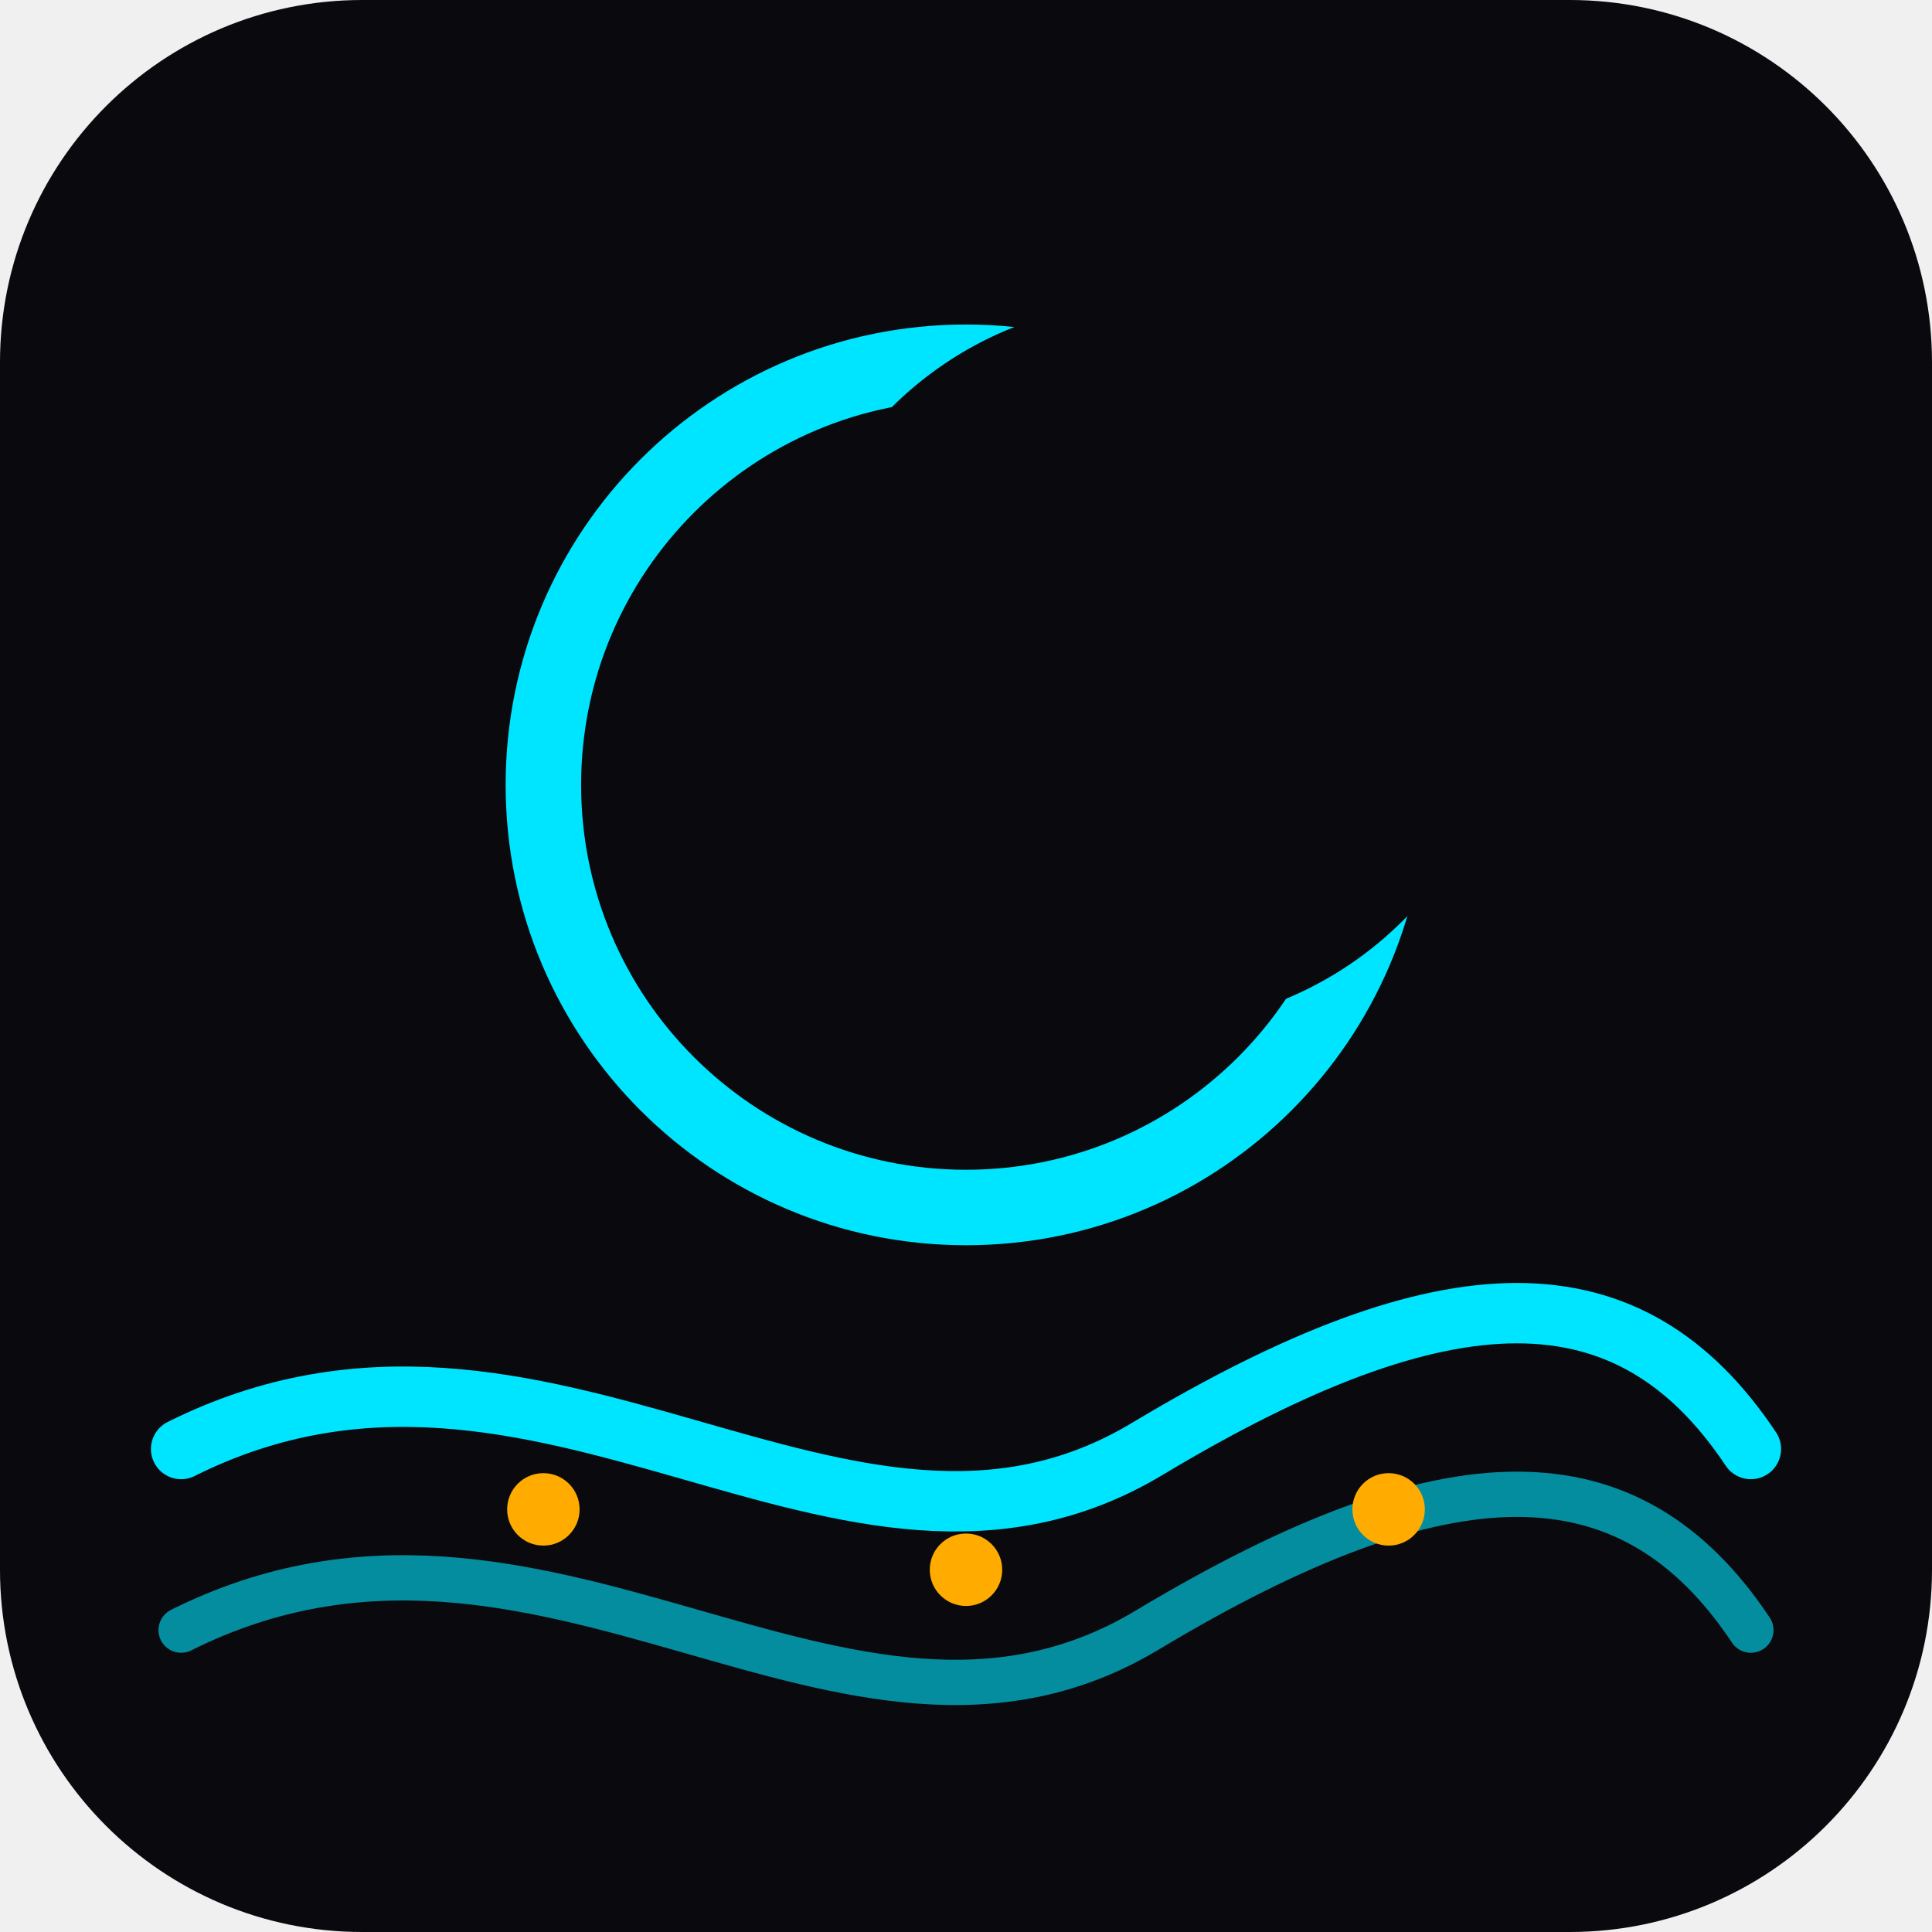
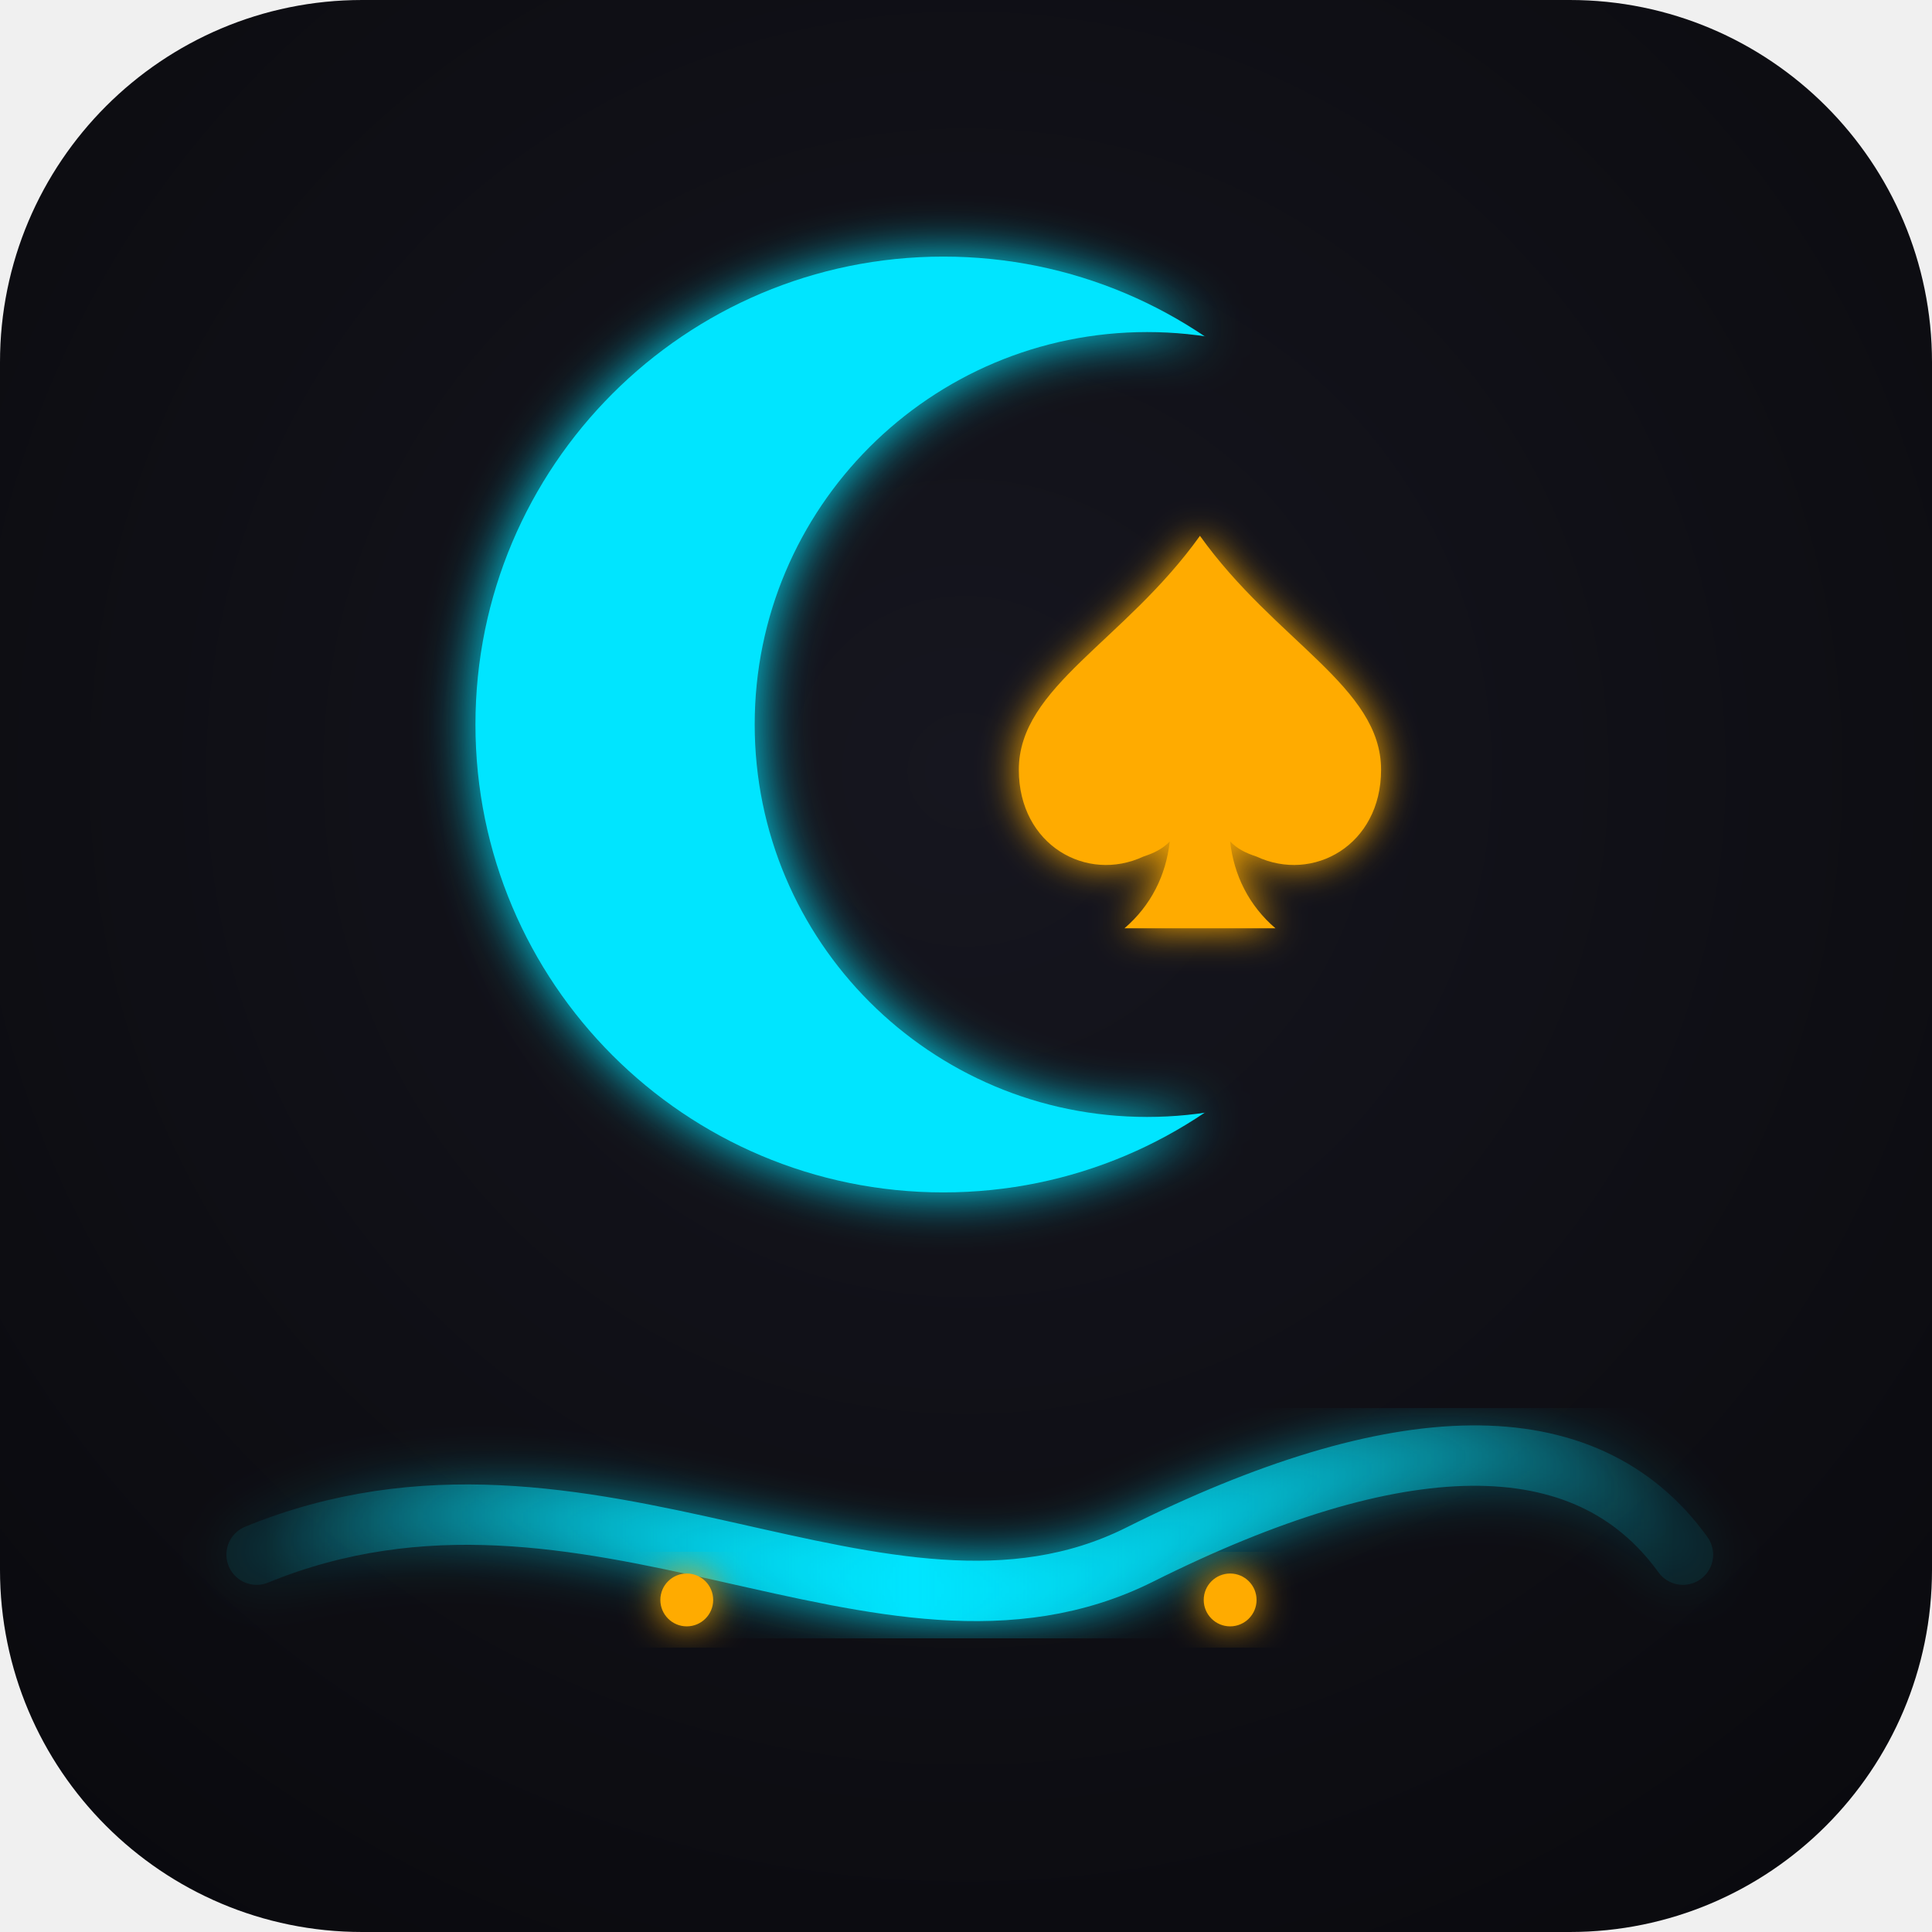
- <svg xmlns="http://www.w3.org/2000/svg" viewBox="0 0 64 64" width="64" height="64">
-   <rect width="64" height="64" rx="12" fill="#0a0a0e" />
-   <g>
-     <circle cx="32" cy="26" r="14" fill="none" stroke="#00e5ff" stroke-width="2.5" />
-     <circle cx="38" cy="22" r="12" fill="#0a0a0e" />
+ <svg xmlns="http://www.w3.org/2000/svg" viewBox="0 0 512 512" width="512" height="512" role="img" aria-label="NightRiver">
+   <defs>
+     <radialGradient id="nr-bg" cx="50%" cy="40%" r="72%">
+       <stop offset="0%" stop-color="#16161f" />
+       <stop offset="100%" stop-color="#0a0a0e" />
+     </radialGradient>
+     <filter id="nr-glow-cyan" x="-35%" y="-35%" width="170%" height="170%">
+       <feGaussianBlur stdDeviation="7" result="b" />
+       <feMerge>
+         <feMergeNode in="b" />
+         <feMergeNode in="SourceGraphic" />
+       </feMerge>
+     </filter>
+     <filter id="nr-glow-amber" x="-40%" y="-40%" width="180%" height="180%">
+       <feGaussianBlur stdDeviation="5" result="b" />
+       <feMerge>
+         <feMergeNode in="b" />
+         <feMergeNode in="SourceGraphic" />
+       </feMerge>
+     </filter>
+     <linearGradient id="nr-river" x1="0" y1="0" x2="1" y2="0">
+       <stop offset="0%" stop-color="#00e5ff" stop-opacity="0.08" />
+       <stop offset="46%" stop-color="#00e5ff" stop-opacity="1" />
+       <stop offset="100%" stop-color="#00e5ff" stop-opacity="0.08" />
+     </linearGradient>
+     <mask id="nr-moon">
+       <circle cx="250" cy="192" r="124" fill="#fff" />
+       <circle cx="304" cy="192" r="104" fill="#000" />
+     </mask>
+   </defs>
+   <rect width="512" height="512" rx="96" fill="url(#nr-bg)" />
+   <g filter="url(#nr-glow-cyan)">
+     <rect width="512" height="512" fill="#00e5ff" mask="url(#nr-moon)" />
  </g>
-   <path d="M 6 48 C 18 42, 28 54, 38 48 S 54 42, 58 48" fill="none" stroke="#00e5ff" stroke-width="2" stroke-linecap="round" />
-   <path d="M 6 54 C 18 48, 28 60, 38 54 S 54 48, 58 54" fill="none" stroke="#00e5ff" stroke-width="1.5" stroke-linecap="round" opacity="0.6" />
-   <circle cx="18" cy="50" r="1.2" fill="#ffab00" />
-   <circle cx="32" cy="52" r="1.2" fill="#ffab00" />
-   <circle cx="46" cy="50" r="1.2" fill="#ffab00" />
+   <g filter="url(#nr-glow-amber)" transform="translate(318 192)">
+     <path d="M 0 -50 C 20 -22, 48 -10, 48 12 C 48 32, 30 42, 15 35 C 12 34, 10 33, 8 31              C 9 40, 13 48, 20 54 L -20 54 C -13 48, -9 40, -8 31 C -10 33, -12 34, -15 35              C -30 42, -48 32, -48 12 C -48 -10, -20 -22, 0 -50 Z" fill="#ffab00" />
+   </g>
+   <g filter="url(#nr-glow-cyan)">
+     <path d="M 68 412 C 156 376, 234 446, 302 412 S 420 376, 446 412" fill="none" stroke="url(#nr-river)" stroke-width="16" stroke-linecap="round" />
+   </g>
+   <g filter="url(#nr-glow-amber)">
+     <circle cx="182" cy="424" r="7" fill="#ffab00" />
+     <circle cx="326" cy="424" r="7" fill="#ffab00" />
+   </g>
</svg>
